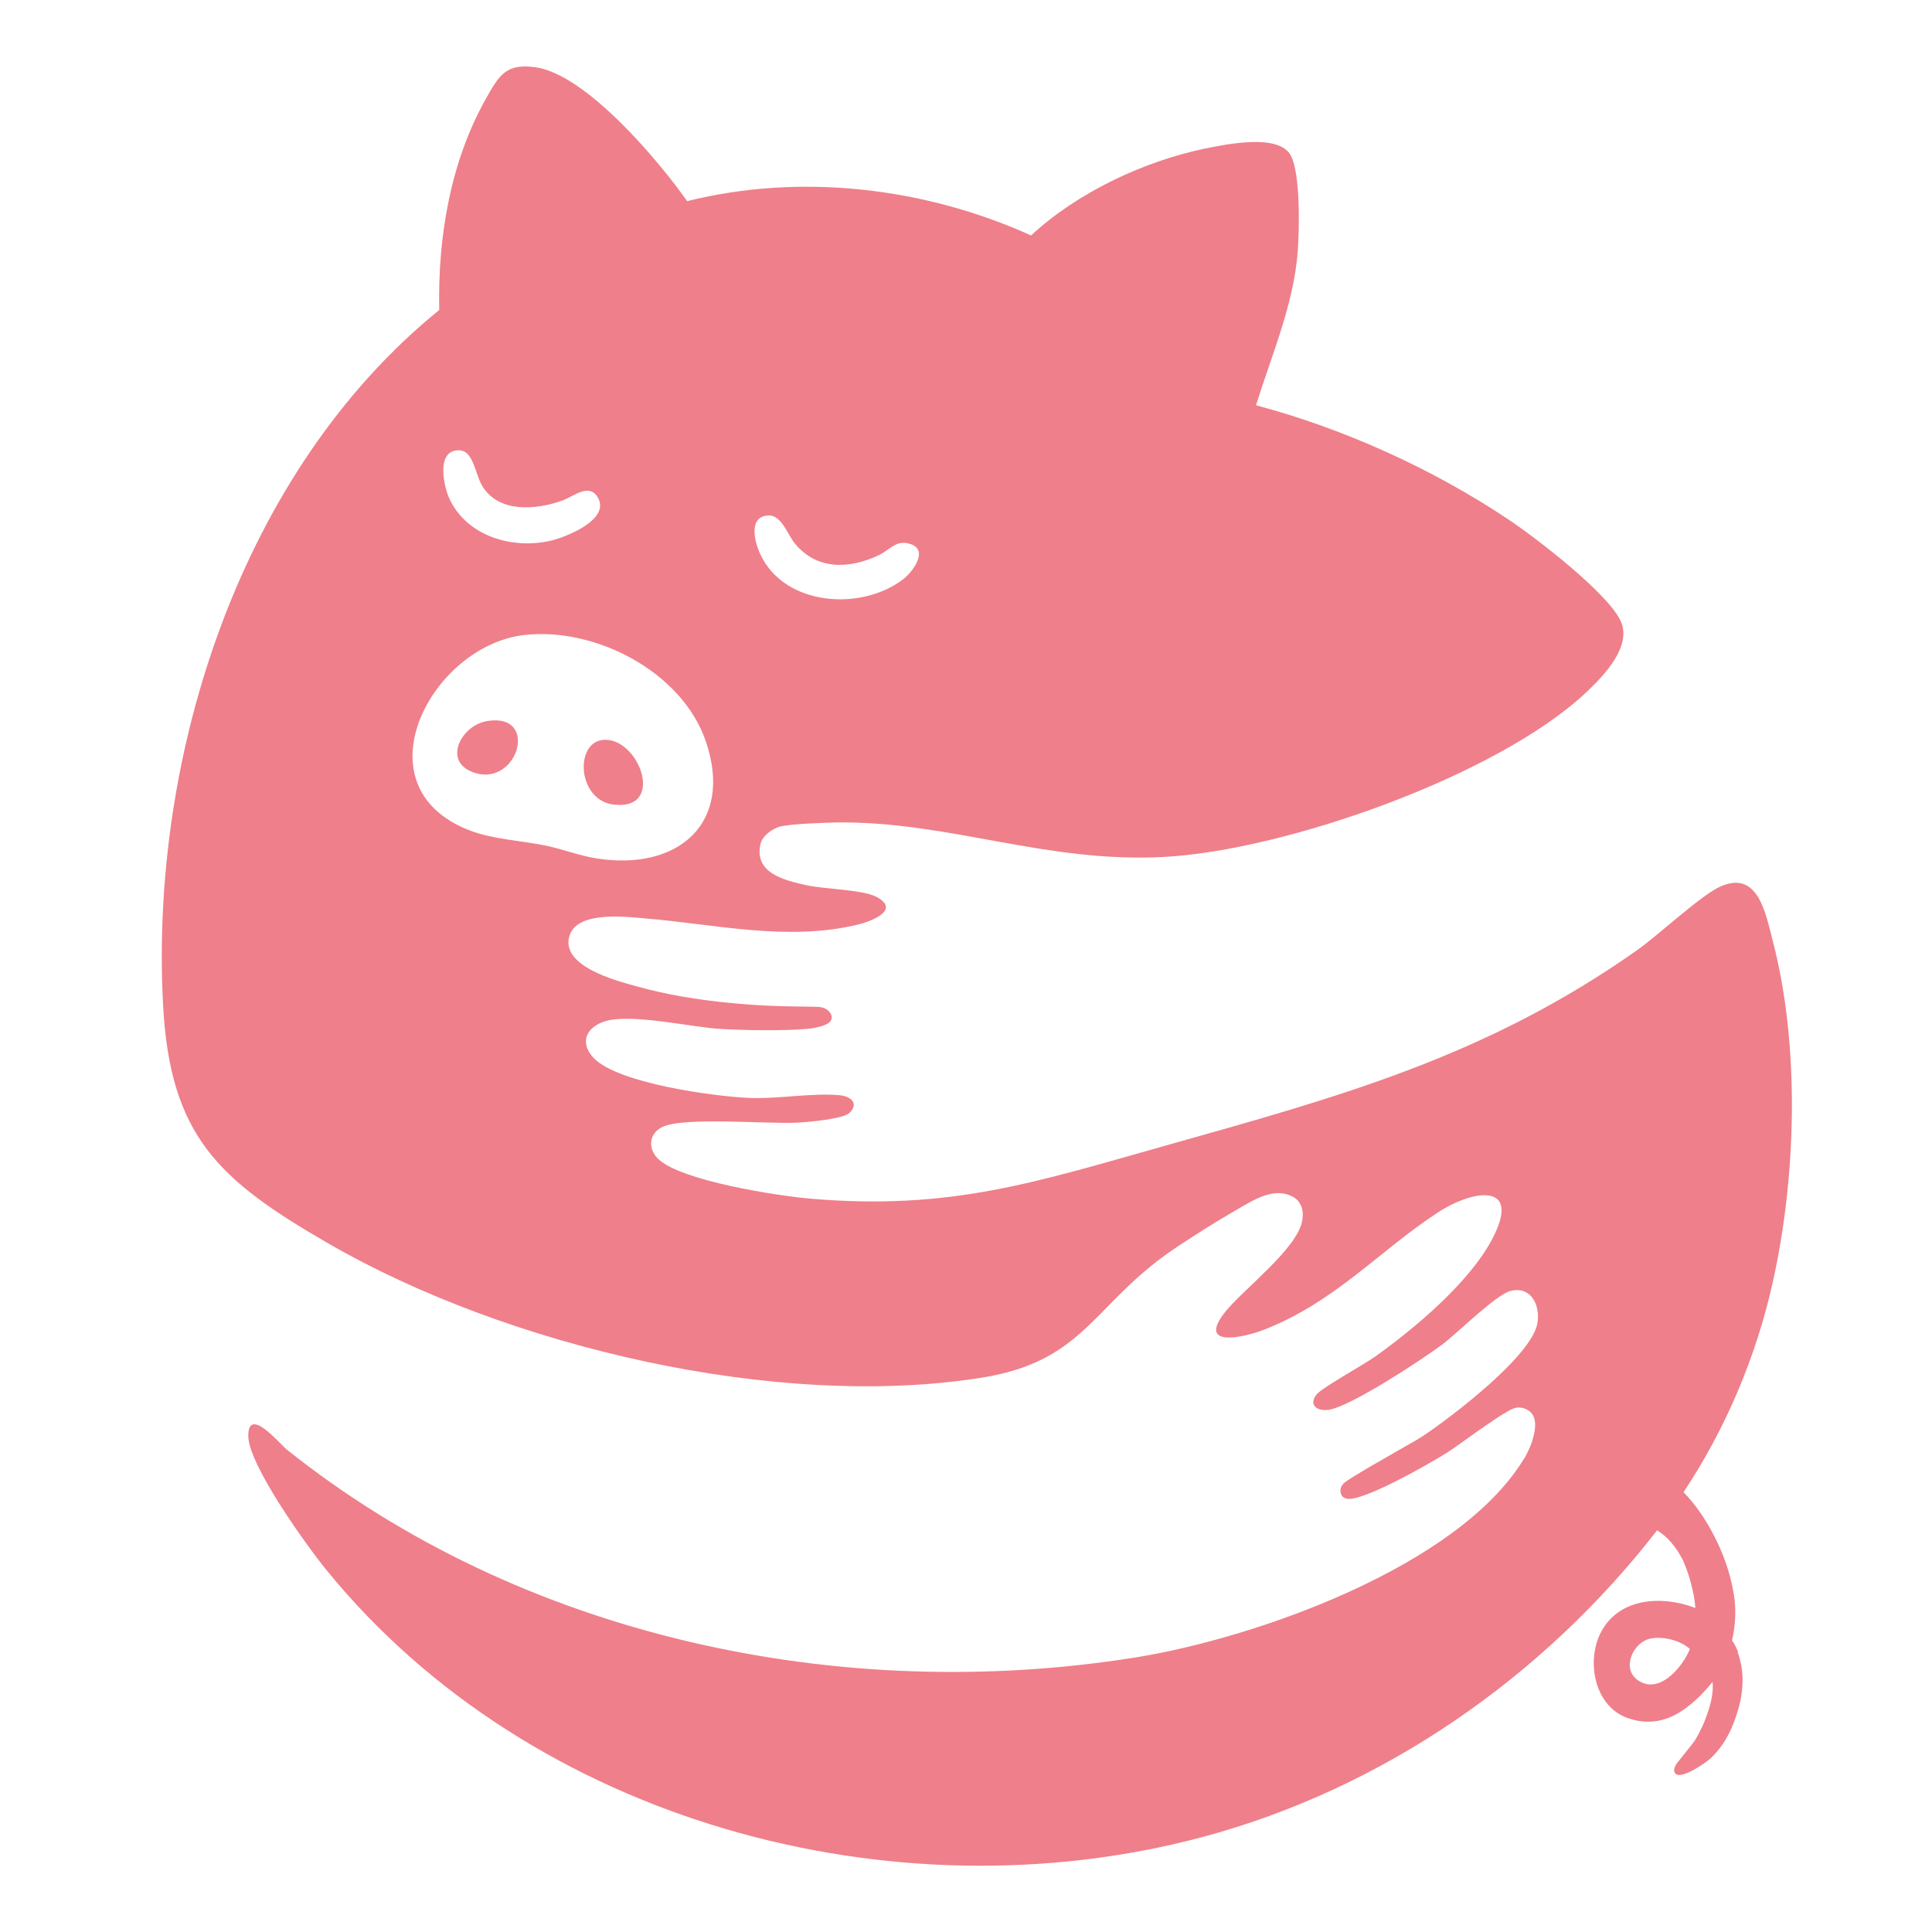
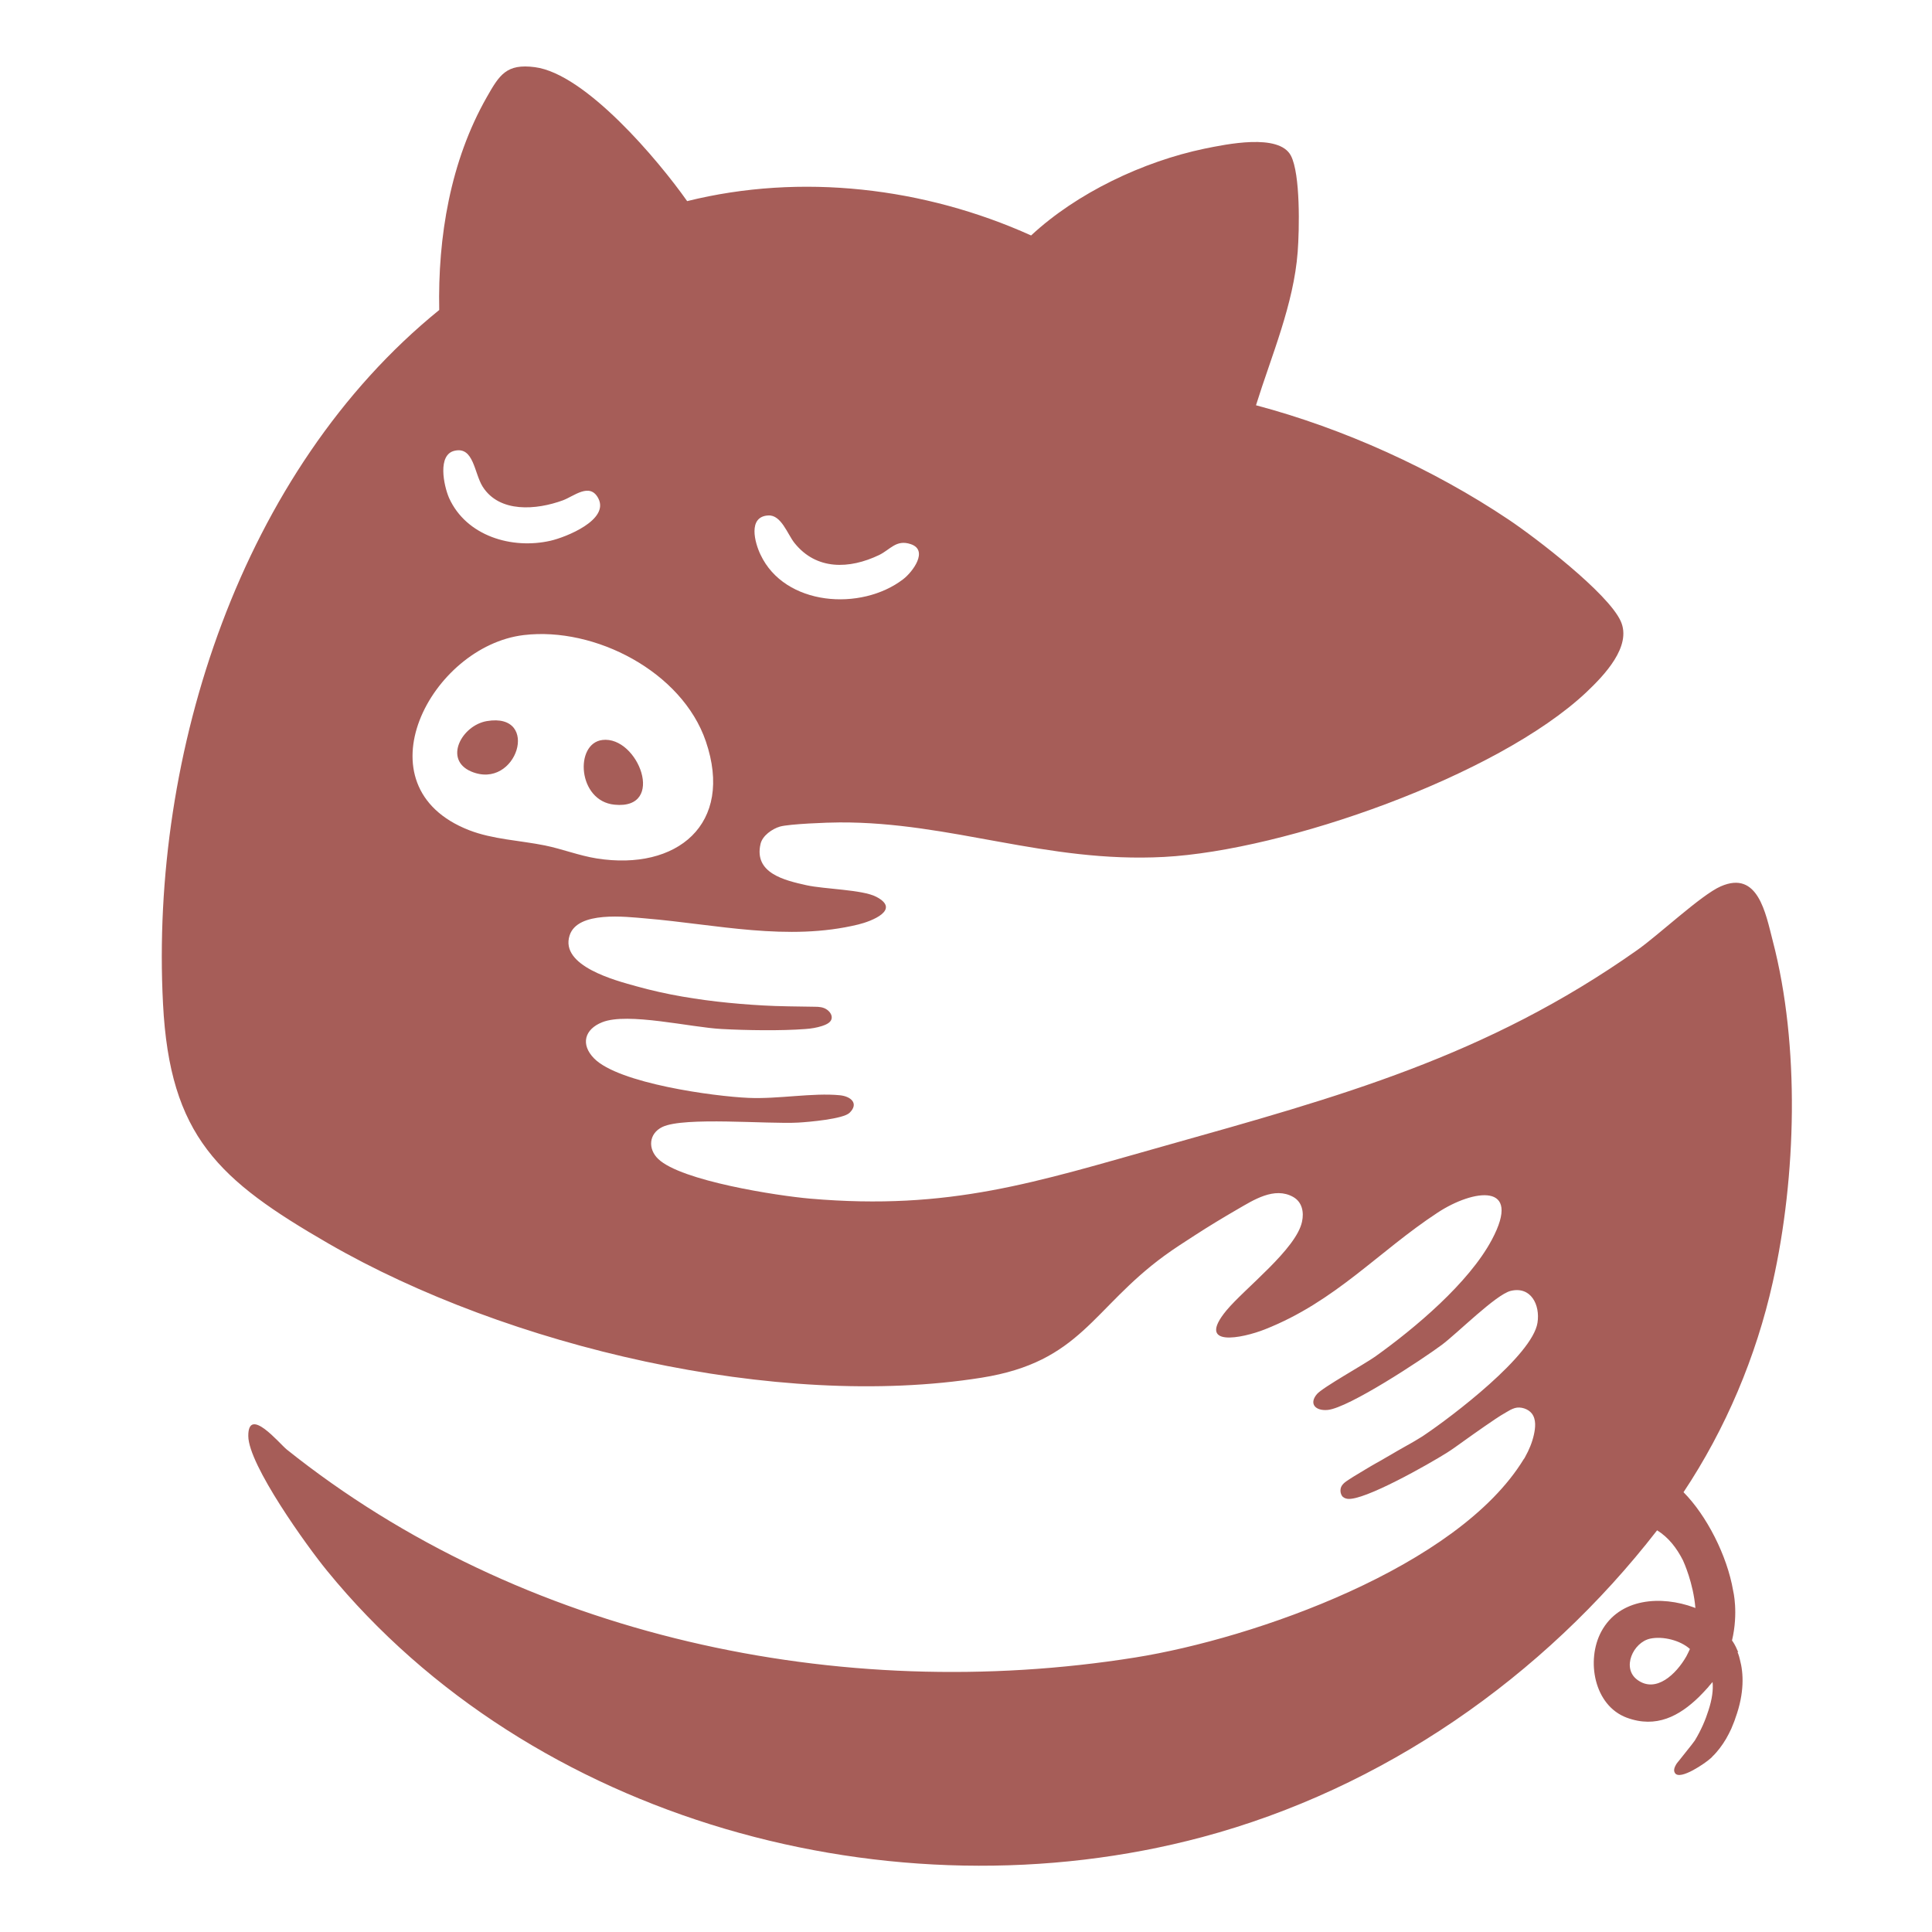
<svg xmlns="http://www.w3.org/2000/svg" version="1.1" id="Layer_1" x="0px" y="0px" viewBox="0 0 1024 1024" style="enable-background:new 0 0 1024 1024;" xml:space="preserve">
  <style type="text/css">
- 	.st0{fill:#EF7F8A;}
+ 	.st0{fill:#a65d58;}
</style>
  <g id="Calque_2">
    <g>
      <path class="st0" d="M319.3,392.2c-14.9,1.8-13.2,32.4,6.4,34.3C353.3,429.3,338.2,389.9,319.3,392.2z" />
      <path class="st0" d="M258,382.2c-13.3,2.3-23,20.4-8.3,26.7C274,419.2,286.8,377.3,258,382.2z" />
      <path class="st0" d="M921.3,875.7c-0.1-0.3-0.3-0.6-0.4-0.9c-1.2-2.9-2.4-4.7-2.9-5.3c3.5-14.8,0.6-26.4,0.6-26.4l0,0    c-3.2-18.7-14.1-39.9-26.3-52.2c22.3-33.5,38.5-71.8,47.3-111.3c12.5-55.8,14.5-125.4,0-180.9c-3.8-14.7-7.8-37.6-27.6-28.9    c-10.3,4.5-32.9,25.8-44.3,33.8c-80.1,56.5-157.6,77.6-250.3,103.7c-68.6,19.3-113.8,34.4-188,28c-17.4-1.5-68.4-9.4-80.5-21    c-5.6-5.3-5.1-13.5,2.2-17c11.5-5.5,55.9-1.4,71.9-2.3c5.5-0.3,24-1.9,27.3-5.2c5-4.9,0.8-8.7-5.2-9.3    c-14.3-1.4-32.7,2.1-48.3,1.4c-18.6-0.8-68.9-7.7-81.9-20.9c-7.3-7.4-5.1-15.5,4.3-19.2c13.5-5.4,47.1,2.8,63.4,3.6    c13,0.7,31.5,1,44.3,0c3-0.2,6-0.7,8.8-1.6c1.8-0.6,4.4-1.6,5-3.6c0.6-2-0.8-3.9-2.3-5c-1.9-1.4-4.2-1.6-6.5-1.6    c-2.2,0-4.3-0.1-6.4-0.1c-4.9-0.1-9.8-0.1-14.7-0.3c-8.3-0.3-16.5-0.9-24.7-1.7c-8.2-0.8-16.4-1.9-24.5-3.3    c-8.1-1.4-16.2-3.2-24.1-5.4c-11.3-3.1-40.8-10.8-35.6-27c4.2-13.1,29.8-9.9,40.4-9c37.1,3.1,75.2,12.3,112.6,3.2    c7-1.7,22.8-7.8,9.5-14.7c-7.3-3.8-27.3-4-36.9-6.1c-11.7-2.6-28-6.4-24.4-21.9c1-4.4,6.2-8,10.3-9.2c5-1.4,25.3-2.2,31.6-2.2    c59.2-0.3,109.4,21.6,171.9,18.3c64.2-3.4,176.6-42.9,223.8-87.2c9.4-8.9,24.4-24.4,18.3-37.8c-6.7-14.8-44.9-44.1-59.4-53.8    c-40-26.8-87.5-48.3-133.9-60.6c8.2-26.3,20-53.5,22.1-81.3c0.9-11.8,1.5-41.2-3.6-51c-6.3-12-34.4-6-45.8-3.7    c-32.5,6.8-67.6,23.4-91.9,46C490,99.3,424.6,91.6,364.2,106.6C349,85,310.4,39.1,283.5,35.6c-15.1-2-18.8,4.1-25.5,15.9    c-19.3,33.9-26,74.1-25.2,112.8c-105,85.2-153.3,235-146.4,367.7c3.6,70.4,29.6,93.5,87.7,127.1c94.8,54.7,237.8,88.4,346.2,71.1    c52.7-8.4,58.5-36.6,96.8-64.6c5.2-3.8,10.7-7.3,16.1-10.8c7.4-4.8,15-9.4,22.6-13.8c8.5-4.9,19.6-12.2,29.6-6.6    c4.8,2.7,5.8,8.1,4.7,13.1c-3,14.5-30.3,35.3-40.1,47.1c-16.4,19.9,8.5,14.7,20.4,10c37.5-14.8,60.2-41.3,91.6-61.9    c18.9-12.4,45.1-16.3,28.7,14.4c-12.2,22.9-40.8,46.9-61.8,61.9c-6.1,4.3-27.8,16.3-30.9,19.9c-4.4,5.2-0.7,9,5.7,8.4    c11.2-1.1,50-26.7,60.5-34.5c8.3-6.2,28.7-26.7,36.5-28.6c10.7-2.6,15.7,7.4,14.2,16.9c-2.7,17.3-45.2,49.6-60.1,59.6    c-0.5,0.4-1.1,0.7-1.7,1.1c-1.1,0.7-2.2,1.3-3.3,2c-1.4,0.8-2.9,1.7-4.4,2.5c-1.7,1-3.4,1.9-5.1,2.9c-1.8,1.1-3.6,2.1-5.5,3.2    c-1.9,1.1-3.7,2.2-5.6,3.2c-1.8,1-3.6,2.1-5.3,3.1c-1.6,1-3.2,1.9-4.8,2.9c-1.3,0.8-2.7,1.6-4,2.5c-2,1.3-4.4,2.8-4.6,5.4    c-0.1,1.1,0.1,2.2,0.7,3.2c0.6,1,1.7,1.5,2.9,1.7c8.7,1.3,43.7-18.7,52.6-24.3c2.9-1.8,5.6-3.8,8.4-5.8c4-2.8,7.9-5.7,11.9-8.4    c3.7-2.5,7.3-5.1,11.2-7.3c1.5-0.9,3-1.8,4.7-2.3c3-0.9,7.1,0.4,9,2.9c2.4,3.1,1.9,7.6,1.1,11.2c-0.9,4.1-2.6,8.2-4.7,11.9    c-0.2,0.4-0.4,0.8-0.7,1.1c-34.9,57.2-142.7,95-205.9,105.1c-156.5,25-325.5-10.9-449.8-110.3c-3.7-3-20.4-23.3-20.3-7.1    c0,15.2,31.2,58.6,41.8,71.5c108.3,132.7,299.7,184.9,463.8,141.1C733,948.1,818,888.9,878.3,811.1c6,3.7,10.4,9.4,13.7,15.9    c0.4,0.9,5.5,12,6.6,25.3c-0.3-0.1-0.5-0.2-0.7-0.3c-17.3-6.4-39.6-5.1-49.2,12.8c-8.1,15.1-3.9,39.1,13.5,45.6    c15.7,5.8,27.9-0.9,38.3-11c1.7-1.7,3.4-3.5,5-5.3l0,0c0,0,0.1-0.1,0.1-0.2c0.7-0.8,1.4-1.6,2.1-2.4c0.4,4.1-0.2,9-2.2,15.1    c-1.5,4.8-3.8,10.3-7.2,15.9c-0.4,0.6-1.1,1.5-1.8,2.4c-1.5,1.9-5.2,6.5-6.6,8.3c-0.2,0.2-0.3,0.4-0.5,0.6l-0.1,0.1l0,0    c-0.6,0.7-1.1,1.5-1.4,2.2l0,0l0,0c-0.7,1.4-0.8,2.6-0.1,3.7c2.7,4,16.2-5.4,18.8-7.8c0.4-0.3,0.8-0.7,1.1-1.1    c1.4-1.3,2.6-2.8,3.8-4.3c1.2-1.6,2.3-3.2,3.3-4.9c1-1.7,1.9-3.5,2.8-5.4c0.5-1.2,1-2.5,1.5-3.7l0,0c0.3-0.7,0.5-1.4,0.7-2l0,0    l0,0c4.9-13.4,4.3-23.9,2.4-30.9c-0.6-2.7-1.3-4.1-1.3-4.1L921.3,875.7z M407.2,273.2c6.9-0.4,10.2,10,13.9,14.6    c11.6,14.5,29.1,13.9,44.8,6.4c6-2.9,9.1-8.4,16.8-5.8c9.6,3.2,1.1,14.7-4,18.6c-22.3,17.1-62.8,14.2-75.6-13    C400.1,287.8,396.2,273.8,407.2,273.2L407.2,273.2z M241,238.9c10.1-2.3,10.3,11.8,14.8,19c8.9,14.1,28.6,12.4,42.5,7.3    c5.8-2.1,14.3-9.7,18.8-1.1c6,11.4-17,20.6-25.3,22.5c-20.5,4.7-44.7-2.5-53.8-22.7C235.2,257.4,231.7,240.9,241,238.9L241,238.9z     M248.6,440c-59.4-23.2-20.2-97.5,29-103.4c37.7-4.5,83.9,19.4,96.5,56.3c15,44-15.3,68.8-57.8,62.1c-9.4-1.5-18.2-5-27.5-6.9    C275.4,445.4,261.2,444.9,248.6,440L248.6,440z M867.9,890.4c-8.6-6.2-2.3-20,6.8-21.9c6.7-1.4,15.9,0.9,21,5.5    c-0.6,1.3-1.2,2.6-1.9,3.9C888.5,887.2,877.8,897.6,867.9,890.4L867.9,890.4z" />
    </g>
  </g>
</svg>
